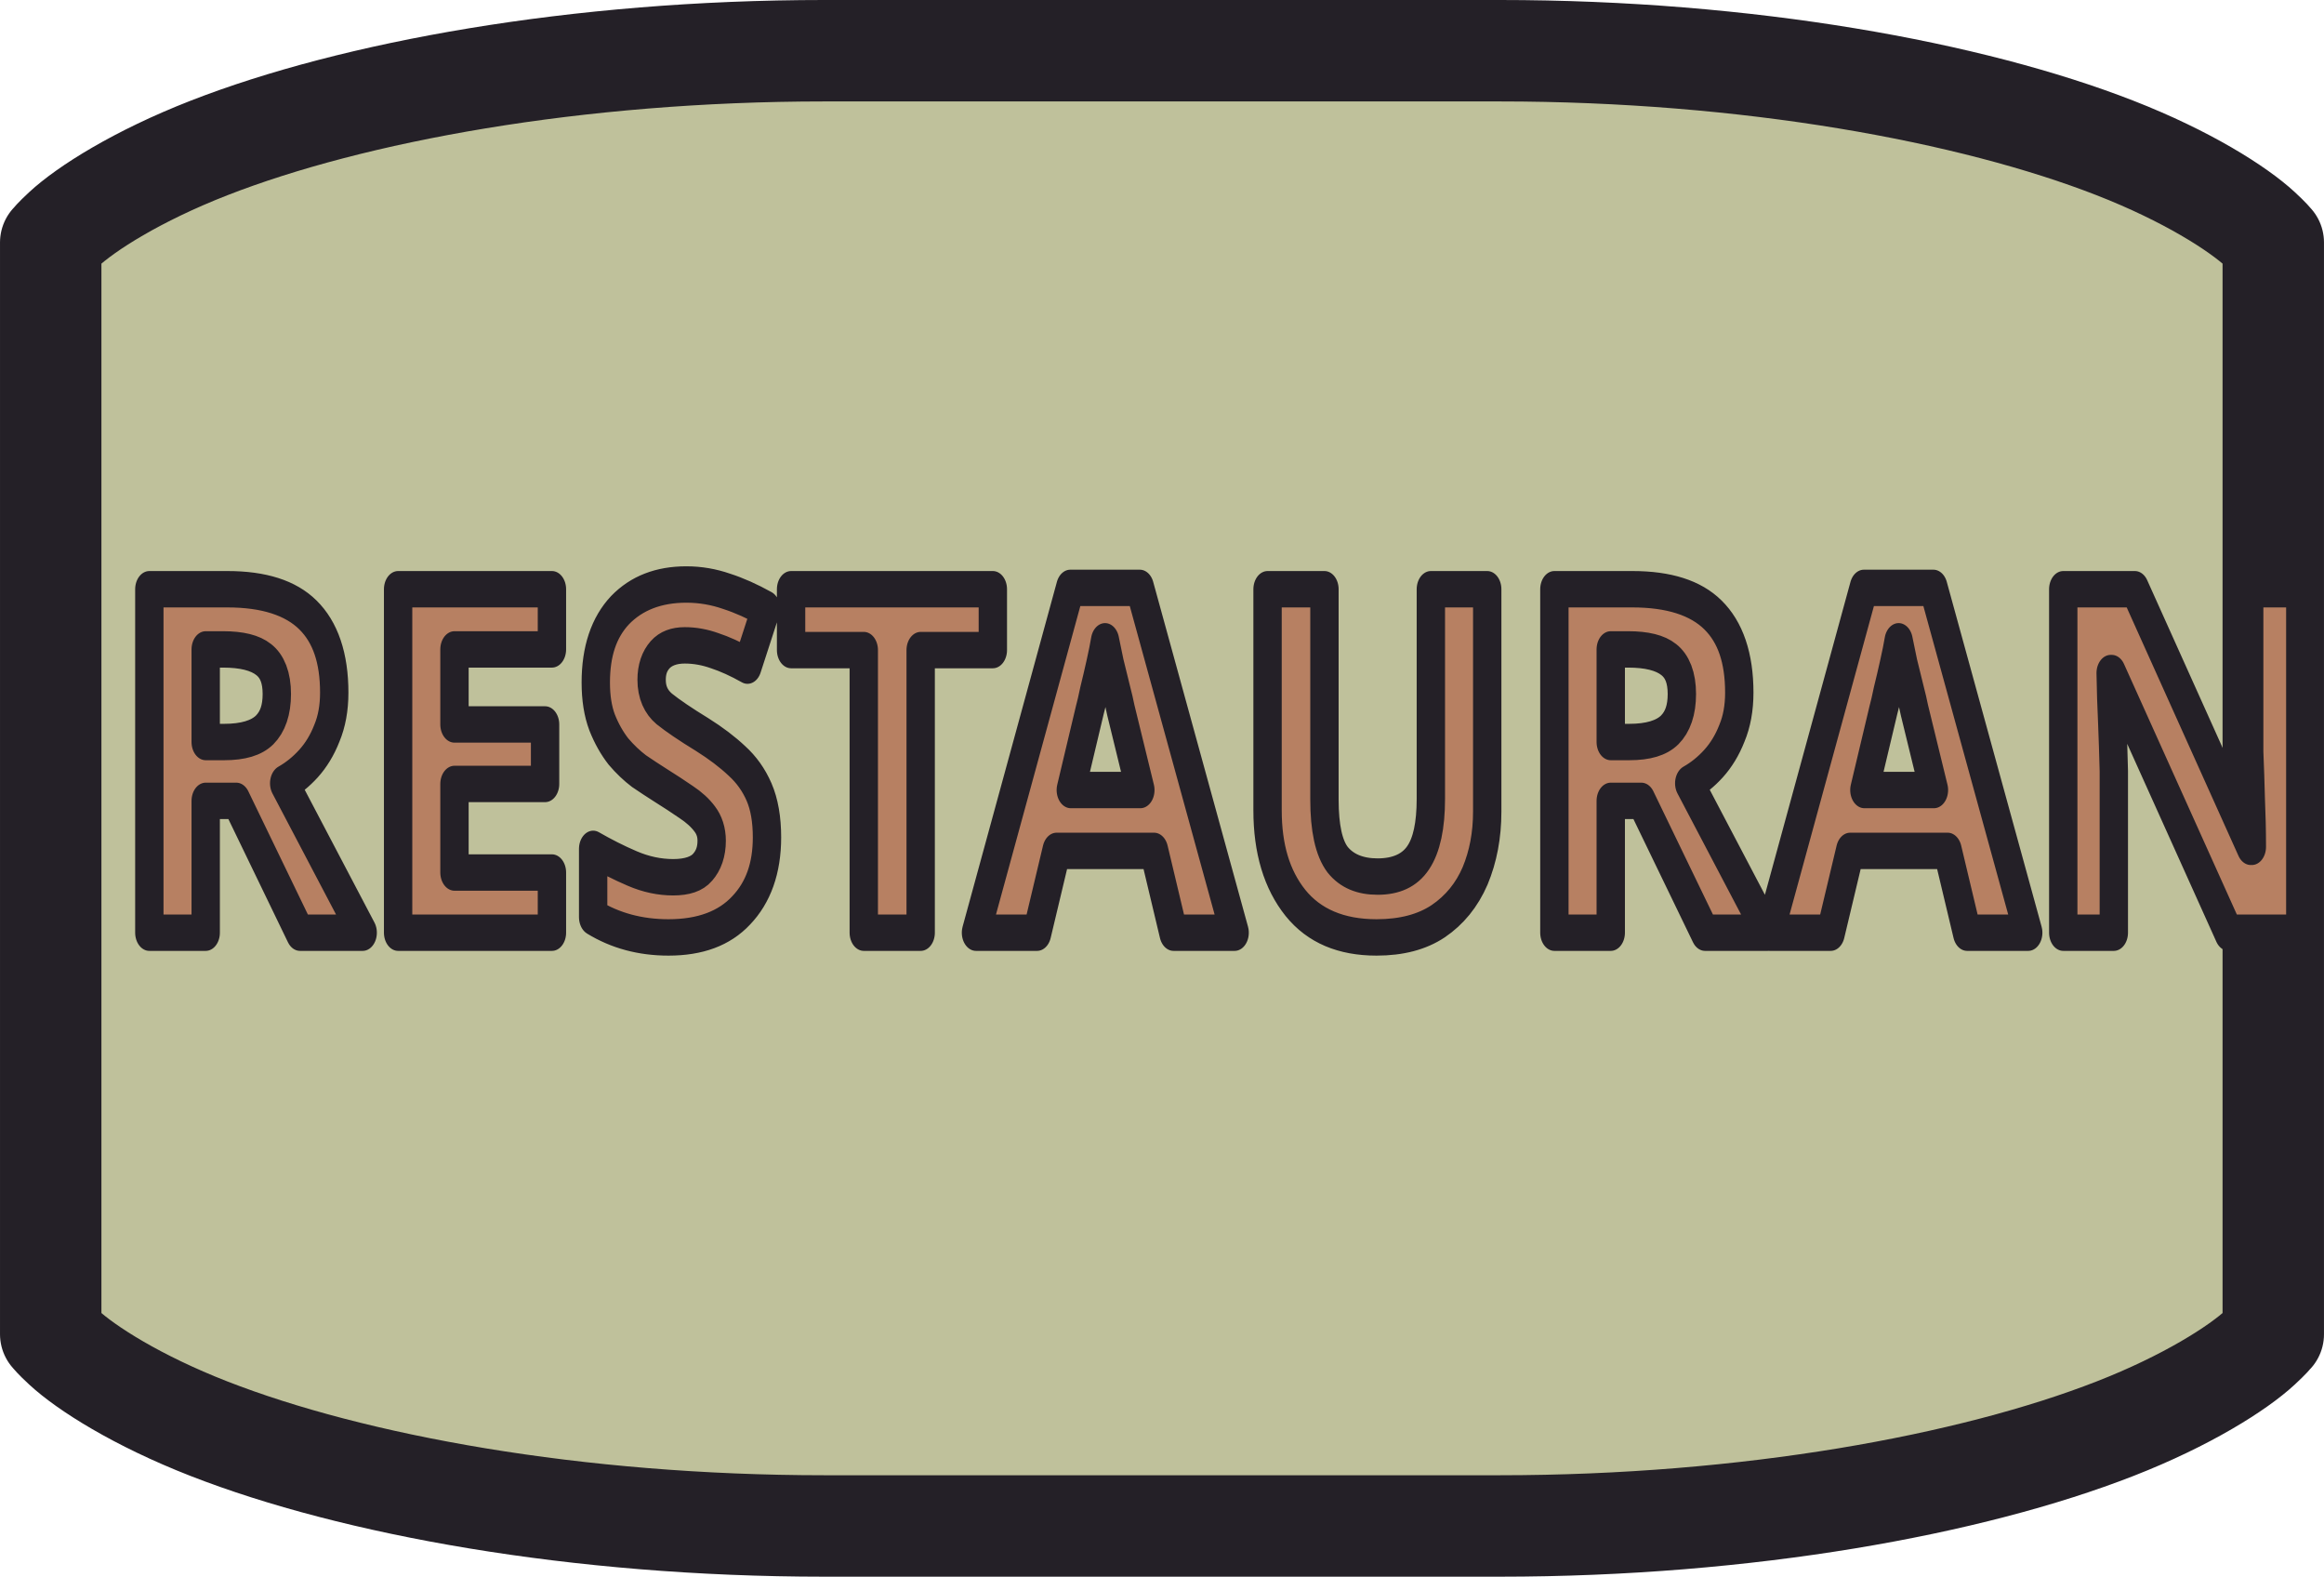
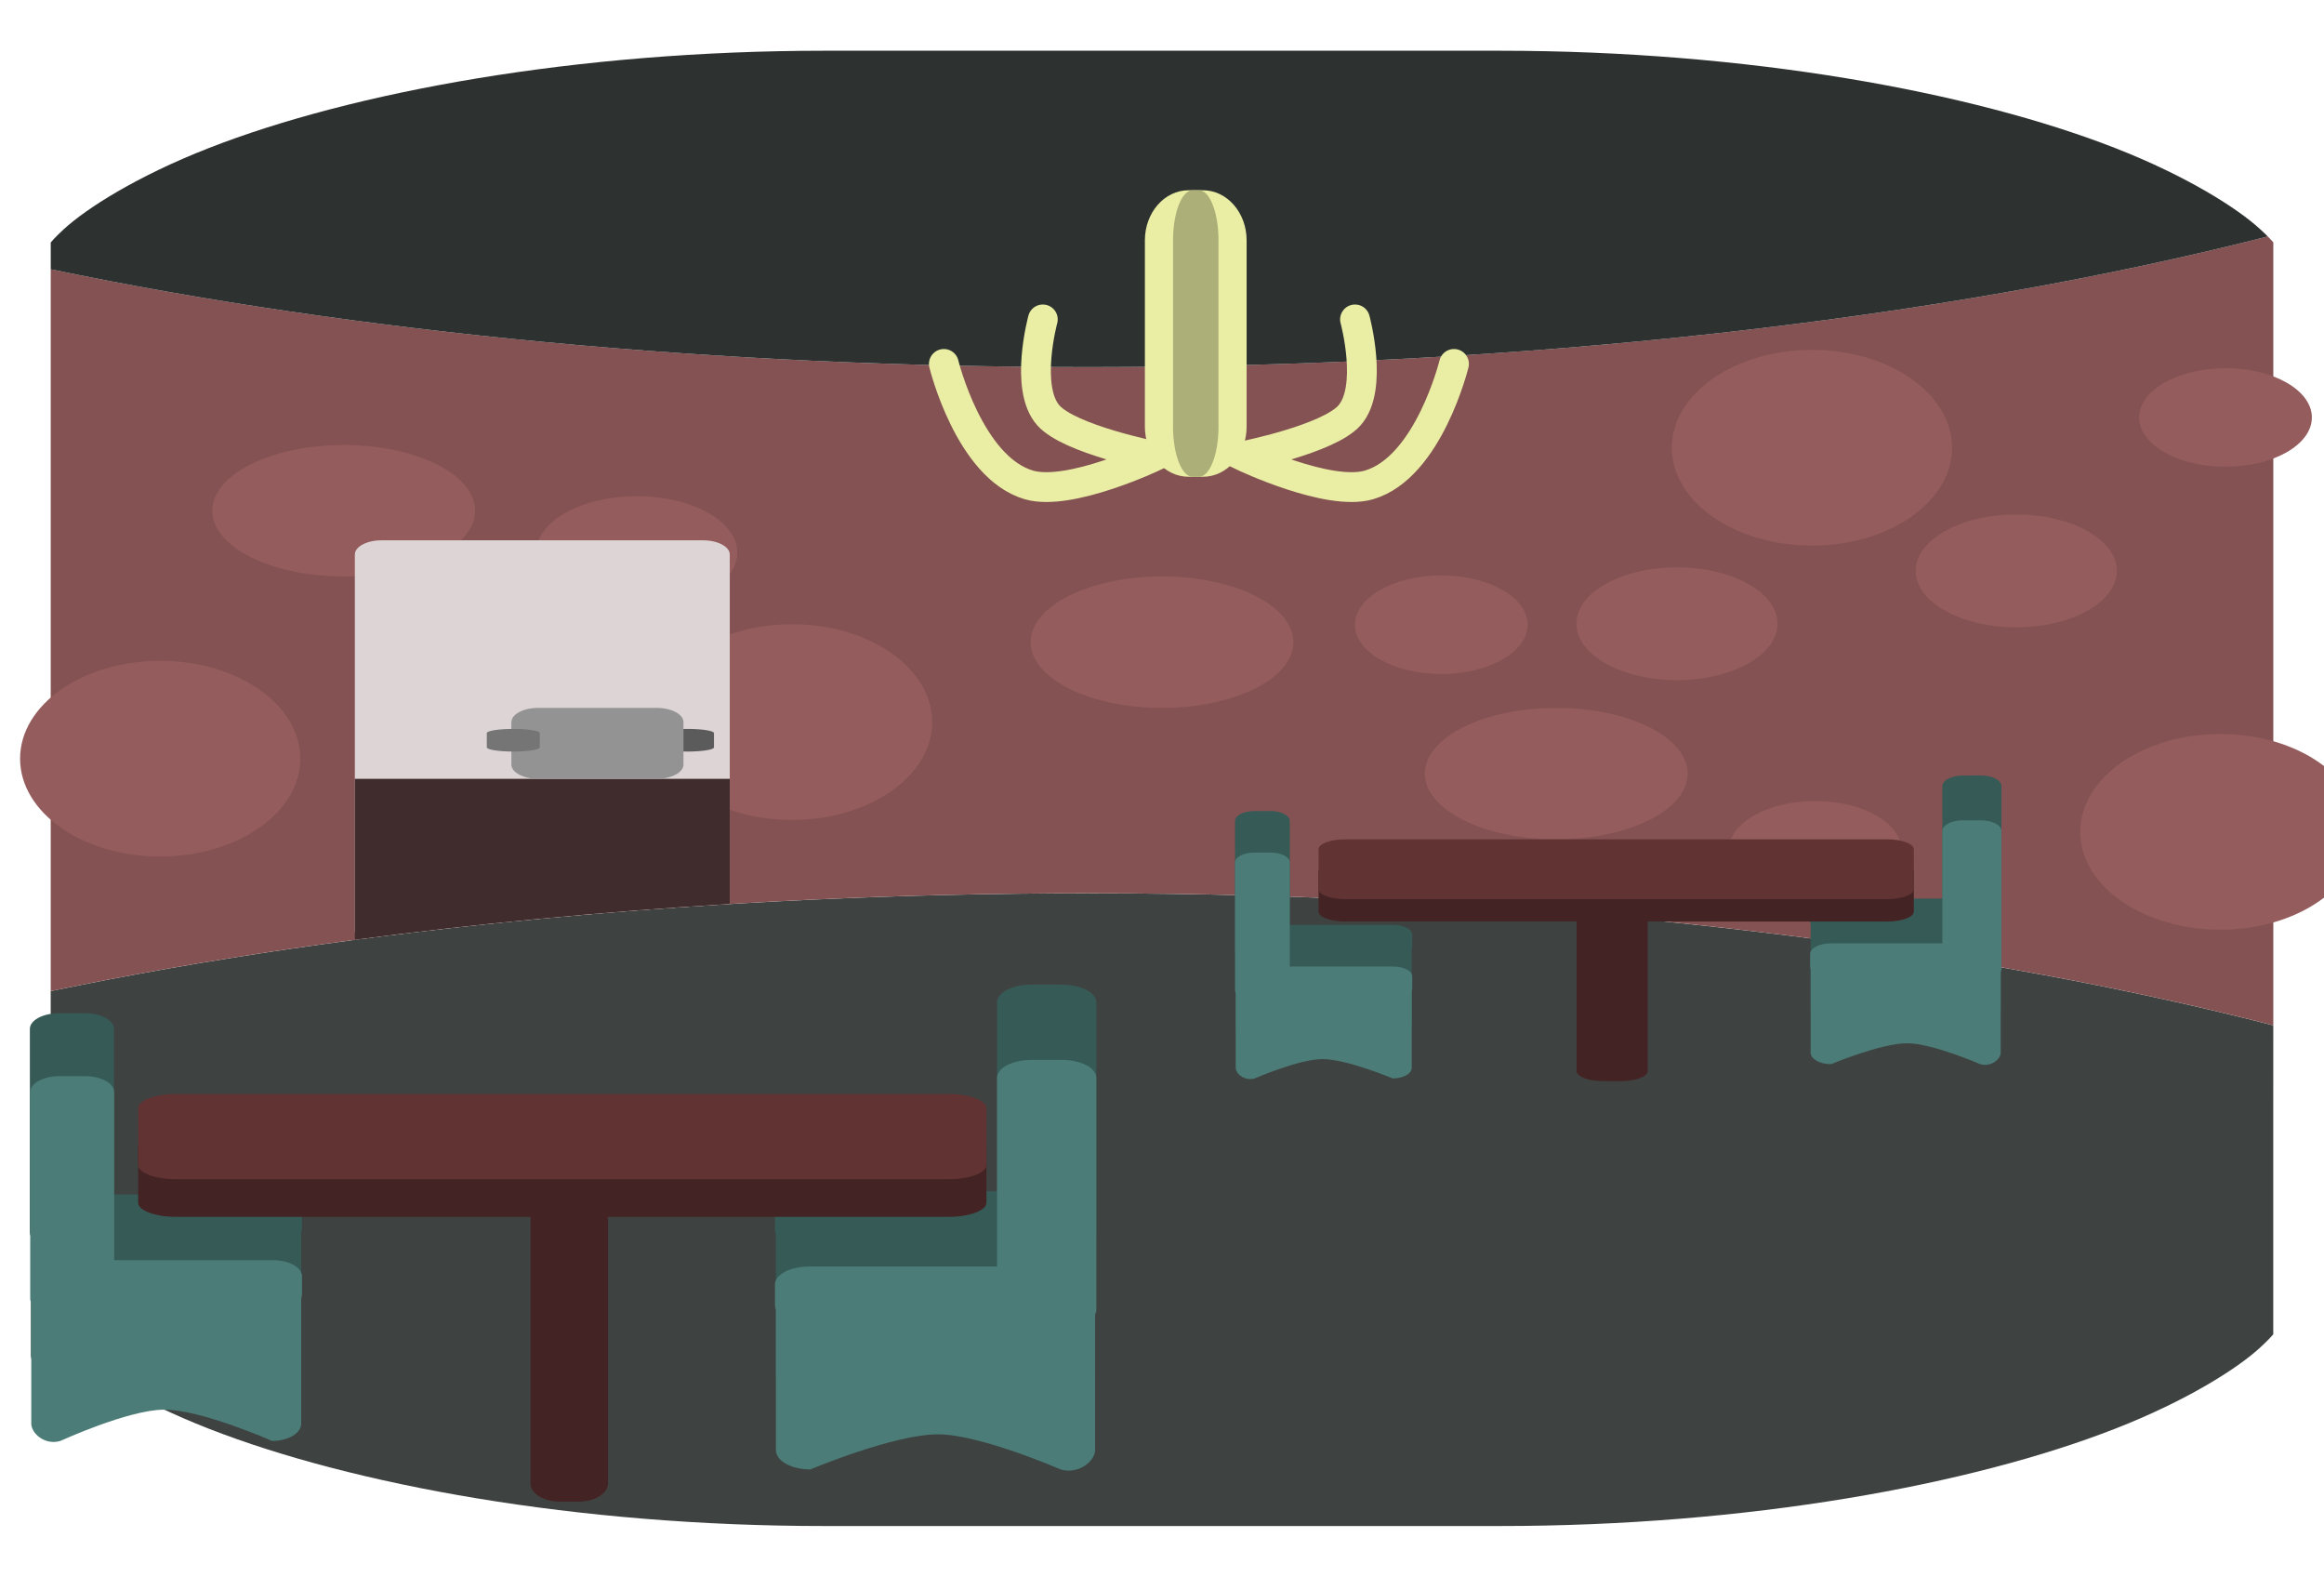
- <svg xmlns="http://www.w3.org/2000/svg" width="93.59mm" height="63.48mm" viewBox="0 0 93.59 63.48" version="1.1" id="svg1">
+ <svg xmlns="http://www.w3.org/2000/svg" width="93.59mm" height="63.48mm" viewBox="0 0 93.59 63.48" version="1.1" id="svg1" xml:space="preserve">
  <defs id="defs1">
-     <rect x="56.866" y="57.718" width="62.608" height="29.444" id="rect3" />
+     <rect x="56.866" y="57.718" width="52.465" height="20.741" id="rect3" />
  </defs>
  <path id="path19" style="display:none;fill:#a18fd9;stroke:#212532;stroke-width:1.102;stroke-linejoin:round;stroke-miterlimit:8.2;stroke-opacity:0.996" d="m 99.716,69.042 c -3.3e-4,0.683 -4.449,3.142 -5.064,2.8 -0.616,-0.342 -0.612,-5.268 0.005,-5.609 0.617,-0.341 5.06,2.126 5.06,2.809 z" />
-   <g id="layer1" transform="translate(-83.71923,-78.9726)" style="display:inline;fill:#bfc19b;fill-opacity:1">
-     <path id="rect2-5" style="display:inline;fill:#bfc19b;fill-opacity:1;stroke:#242027;stroke-width:4.084;stroke-linecap:round;stroke-linejoin:round;stroke-dasharray:none" d="m 37.543,78.369 c -9.997,0 -18.996,1.657 -24.783,3.916 -2.893,1.129 -4.944,2.435 -5.855,3.279 -0.392,0.363 -0.473,0.478 -0.518,0.525 v 43.955 c 0.044,0.048 0.125,0.162 0.518,0.525 0.912,0.844 2.962,2.15 5.855,3.279 5.787,2.259 14.786,3.916 24.783,3.916 h 27.195 c 9.997,0 18.995,-1.657 24.781,-3.916 2.893,-1.129 4.944,-2.435 5.855,-3.279 0.392,-0.363 0.473,-0.476 0.518,-0.523 V 86.088 C 95.848,86.04 95.767,85.927 95.375,85.564 94.463,84.72 92.413,83.414 89.52,82.285 83.733,80.026 74.736,78.369 64.738,78.369 Z" transform="translate(79.37451,2.645462)" />
-     <text xml:space="preserve" transform="matrix(1.357688,0,0,1.742101,10.30328,-1.830383)" id="text3" style="font-style:normal;font-variant:normal;font-weight:bold;font-stretch:normal;font-size:11.113px;font-family:'Bauhaus 93';-inkscape-font-specification:'Bauhaus 93 Bold';text-align:center;letter-spacing:0.045px;writing-mode:lr-tb;direction:ltr;white-space:pre;shape-inside:url(#rect3);shape-padding:0.005;display:inline;fill:#b78062;fill-opacity:1;stroke:#242027;stroke-width:0.841;stroke-linecap:round;stroke-linejoin:round;stroke-dasharray:none;stroke-opacity:1" x="23.524" y="0">
-       <tspan x="57.505" y="67.938" id="tspan1">RESTAURANT</tspan>
-     </text>
+   <g id="layer1" transform="translate(-83.71923,-78.9726)" style="display:inline">
+     <path d="m 175.267,120.254 a 74.012,22.563 0 0 0 -47.725,-5.317 74.012,22.563 0 0 0 -41.781,3.939 v 3.292 10.523 c 0.044,0.048 0.125,0.162 0.517,0.526 0.912,0.844 2.962,2.15 5.855,3.279 5.787,2.259 14.786,3.916 24.784,3.916 h 27.195 c 9.997,0 18.995,-1.657 24.781,-3.916 2.893,-1.129 4.944,-2.435 5.855,-3.279 0.392,-0.363 0.473,-0.476 0.518,-0.523 v -8.107 z" style="display:inline;fill:#3e4342;stroke:#a1ae9a;stroke-width:0;stroke-linecap:square;paint-order:fill markers stroke;fill-opacity:1" id="path2" />
+     <path d="m 175.044,88.492 a 74.012,22.563 0 0 1 -47.5,5.26 74.012,22.563 0 0 1 -41.781,-3.939 v -1.079 c -2.79e-4,3.01e-4 -7.57e-4,7.38e-4 -0.001,0.001 v 30.14 a 74.012,22.563 0 0 1 41.781,-3.939 74.012,22.563 0 0 1 47.725,5.317 V 88.733 c -0.03,-0.032 -0.076,-0.094 -0.223,-0.241 z" style="display:inline;fill:#845252;stroke:#476a4b;stroke-width:0;stroke-linecap:round;stroke-linejoin:round;fill-opacity:1" id="path4" />
+     <g id="path14" style="opacity:1">
+       <path style="baseline-shift:baseline;display:inline;overflow:visible;vector-effect:none;fill:#99a169;fill-opacity:0;stroke-linecap:round;paint-order:fill markers stroke;enable-background:accumulate;stop-color:#000000;stop-opacity:1" d="m 162.592,78.455 c 0,0 -5.037,11.832 -9.867,15.698 -6.51,5.21 -16.281,3.141 -23.068,7.947 -4.142,2.934 -5.509,8.909 -9.601,11.921 -2.427,1.786 -6.09,1.103 -8.267,3.205 -3.577,3.453 -3.011,9.448 -5.867,13.508 -1.44,2.048 -4.342,2.948 -5.467,5.165 -2.083,4.105 1.24,9.516 -1.467,13.281 -2.631,3.66 -8.357,3.14 -12.001,5.766 -4.009,2.89 -6.077,8.367 -10.401,10.672 -2.217,1.182 -5.059,-0.127 -7.2,1.211 -3.264,2.04 -3.817,7.059 -6.934,9.345 -8.481,6.223 -29.202,9.842 -29.202,9.842" id="path22" />
+     </g>
+     <path d="m 175.044,88.492 c -0.071,-0.072 -0.166,-0.164 -0.295,-0.282 -0.912,-0.844 -2.962,-2.15 -5.855,-3.279 -5.786,-2.259 -14.783,-3.916 -24.781,-3.916 h -27.195 c -9.997,0 -18.997,1.657 -24.784,3.916 -2.893,1.129 -4.943,2.435 -5.855,3.279 -0.39,0.361 -0.472,0.476 -0.516,0.525 v 1.079 a 74.012,22.563 0 0 0 41.781,3.939 74.012,22.563 0 0 0 47.5,-5.26 z" style="display:inline;fill:#2d3231;stroke:#a1ae9a;stroke-width:0;stroke-linecap:square;paint-order:fill markers stroke;fill-opacity:1" id="path5" />
+     <ellipse style="fill:#945c5c;fill-opacity:1;stroke:#476a4b;stroke-width:0;stroke-linecap:square;paint-order:fill markers stroke" id="path6" cx="130.515" cy="104.827" rx="5.292" ry="2.646" />
+     <ellipse style="fill:#945c5c;fill-opacity:1;stroke:#476a4b;stroke-width:0;stroke-linecap:square;paint-order:fill markers stroke" id="ellipse6" cx="146.39" cy="110.119" rx="5.292" ry="2.646" />
+     <ellipse style="fill:#945c5c;fill-opacity:1;stroke:#476a4b;stroke-width:0;stroke-linecap:square;paint-order:fill markers stroke" id="ellipse7" cx="97.561" cy="99.535" rx="5.292" ry="2.646" />
+     <ellipse style="fill:#945c5c;fill-opacity:1;stroke:#476a4b;stroke-width:0;stroke-linecap:square;paint-order:fill markers stroke" id="ellipse8" cx="105.188" cy="106.334" rx="3.478" ry="1.984" />
+     <ellipse style="fill:#945c5c;fill-opacity:1;stroke:#476a4b;stroke-width:0;stroke-linecap:square;paint-order:fill markers stroke" id="ellipse9" cx="141.761" cy="104.125" rx="3.478" ry="1.984" />
+     <ellipse style="fill:#945c5c;fill-opacity:1;stroke:#476a4b;stroke-width:0;stroke-linecap:square;paint-order:fill markers stroke" id="ellipse10" cx="156.816" cy="113.207" rx="3.478" ry="1.984" />
+     <ellipse style="fill:#945c5c;fill-opacity:1;stroke:#476a4b;stroke-width:0;stroke-linecap:square;paint-order:fill markers stroke" id="ellipse11" cx="173.343" cy="95.78" rx="3.478" ry="1.984" />
+     <ellipse style="fill:#945c5c;fill-opacity:1;stroke:#476a4b;stroke-width:0;stroke-linecap:square;paint-order:fill markers stroke" id="ellipse12" cx="164.916" cy="101.957" rx="4.051" ry="2.271" />
+     <ellipse style="fill:#945c5c;fill-opacity:1;stroke:#476a4b;stroke-width:0;stroke-linecap:square;paint-order:fill markers stroke" id="ellipse13" cx="151.252" cy="104.084" rx="4.051" ry="2.271" />
+     <ellipse style="fill:#945c5c;fill-opacity:1;stroke:#476a4b;stroke-width:0;stroke-linecap:square;paint-order:fill markers stroke" id="ellipse14" cx="109.361" cy="101.221" rx="4.051" ry="2.271" />
+     <ellipse style="fill:#945c5c;fill-opacity:1;stroke:#476a4b;stroke-width:0;stroke-linecap:square;paint-order:fill markers stroke" id="ellipse15" cx="115.616" cy="108.044" rx="5.642" ry="3.94" />
+     <ellipse style="fill:#945c5c;fill-opacity:1;stroke:#476a4b;stroke-width:0;stroke-linecap:square;paint-order:fill markers stroke" id="ellipse16" cx="156.689" cy="96.999" rx="5.642" ry="3.94" />
+     <ellipse style="fill:#945c5c;fill-opacity:1;stroke:#476a4b;stroke-width:0;stroke-linecap:square;paint-order:fill markers stroke" id="ellipse17" cx="173.134" cy="112.463" rx="5.642" ry="3.94" />
+     <path d="m 99.088,100.726 c -0.598,0 -1.079,0.256 -1.079,0.574 v 15.168 c 0,0.118 0.067,0.228 0.181,0.319 a 74.012,22.563 0 0 1 14.918,-1.417 v -14.07 c 0,-0.318 -0.481,-0.574 -1.079,-0.574 z" style="display:inline;fill:#ddd5d5;stroke:#476a4b;stroke-width:0;stroke-linecap:square;paint-order:fill markers stroke;fill-opacity:1" id="path31" />
+     <path d="m 98.009,110.329 v 6.481 a 74.012,22.563 0 0 1 15.1,-1.441 v -5.04 z" style="display:inline;fill:#402c2c;stroke:#476a4b;stroke-width:0;stroke-linecap:square;paint-order:fill markers stroke;fill-opacity:1" id="path32" />
+     <ellipse style="fill:#945c5c;fill-opacity:1;stroke:#476a4b;stroke-width:0;stroke-linecap:square;paint-order:fill markers stroke" id="ellipse18" cx="90.17" cy="109.517" rx="5.642" ry="3.94" />
+     <path id="path37" style="display:inline;fill:#365a56;fill-opacity:1;stroke:#476a4b;stroke-width:0;stroke-linecap:square;paint-order:fill markers stroke" d="m 162.765,110.196 c -0.458,0 -0.826,0.191 -0.826,0.429 v 4.524 h -4.498 c -0.458,0 -0.826,0.191 -0.826,0.428 v 0.499 c 0,0.034 0.008,0.067 0.022,0.099 v 3.373 c 0,0.257 0.369,0.464 0.826,0.464 0,0 2.014,-0.848 3.072,-0.842 1.012,0.006 2.929,0.842 2.929,0.842 0.442,0.127 0.826,-0.207 0.826,-0.464 v -3.252 c 0.019,-0.036 0.029,-0.074 0.029,-0.114 v -5.558 c 0,-0.237 -0.369,-0.429 -0.826,-0.429 z" />
+     <path id="path39" style="display:inline;fill:#365a56;fill-opacity:1;stroke:#476a4b;stroke-width:0;stroke-linecap:square;paint-order:fill markers stroke" d="m 134.895,111.627 c 0.424,0 0.765,0.177 0.765,0.397 v 4.191 h 4.166 c 0.424,0 0.765,0.177 0.765,0.397 v 0.463 c 0,0.032 -0.007,0.062 -0.021,0.092 v 3.124 c 0,0.238 -0.341,0.429 -0.765,0.429 0,0 -1.866,-0.786 -2.846,-0.78 -0.937,0.006 -2.713,0.78 -2.713,0.78 -0.409,0.118 -0.765,-0.192 -0.765,-0.429 v -3.012 c -0.018,-0.034 -0.027,-0.069 -0.027,-0.106 v -5.148 c 0,-0.22 0.341,-0.397 0.765,-0.397 z" />
+     <rect style="fill:#432323;fill-opacity:1;stroke:#476a4b;stroke-width:0;stroke-linecap:square;paint-order:fill markers stroke" id="rect18" width="23.973" height="2.41" x="136.819" y="113.664" rx="1.079" ry="0.4" />
+     <rect style="fill:#432323;fill-opacity:1;stroke:#476a4b;stroke-width:0;stroke-linecap:square;paint-order:fill markers stroke" id="rect19" width="2.864" height="6.797" x="147.21" y="115.703" rx="1.079" ry="0.4" />
+     <path id="path36" style="display:inline;fill:#365a56;fill-opacity:1;stroke:#476a4b;stroke-width:0;stroke-linecap:square;paint-order:fill markers stroke" d="m 87.133,119.766 c 0.651,0 1.175,0.282 1.175,0.632 v 6.666 h 6.397 c 0.651,0 1.175,0.281 1.175,0.631 v 0.736 c 0,0.05 -0.011,0.099 -0.031,0.146 v 4.969 c 0,0.378 -0.524,0.683 -1.175,0.683 0,0 -2.865,-1.25 -4.37,-1.24 -1.439,0.01 -4.165,1.24 -4.165,1.24 -0.628,0.187 -1.175,-0.305 -1.175,-0.683 v -4.791 c -0.027,-0.053 -0.042,-0.11 -0.042,-0.168 v -8.189 c 0,-0.35 0.524,-0.632 1.175,-0.632 z" />
+     <g id="g26" transform="matrix(1.087551,0,0,1.209209,-57.89941,-9.998571)" style="stroke-width:0.872">
+       <rect style="fill:#4b7c77;fill-opacity:1;stroke:#476a4b;stroke-width:0;stroke-linecap:square;paint-order:fill markers stroke" id="rect25" width="3.109" height="7.936" x="131.337" y="109.409" rx="1.079" ry="0.53" />
+       <rect style="fill:#4b7c77;fill-opacity:1;stroke:#476a4b;stroke-width:0;stroke-linecap:square;paint-order:fill markers stroke" id="rect26" width="10.009" height="1.678" x="131.391" y="115.536" rx="1.079" ry="0.53" />
+       <path id="path26" style="fill:#4b7c77;stroke:#476a4b;stroke-width:0;stroke-linecap:square;paint-order:fill markers stroke" d="m 132.455,116.081 h 7.837 c 0.598,0 1.079,0.256 1.079,0.574 v 4.325 c 0,0.318 -0.481,0.574 -1.079,0.574 0,0 -2.63,-1.05 -4.012,-1.041 -1.321,0.008 -3.825,1.041 -3.825,1.041 -0.577,0.157 -1.079,-0.256 -1.079,-0.574 v -4.325 c 0,-0.318 0.481,-0.574 1.079,-0.574 z" />
+     </g>
+     <path id="rect35" style="display:inline;fill:#365a56;fill-opacity:1;stroke:#476a4b;stroke-width:0;stroke-linecap:square;paint-order:fill markers stroke" d="m 125.259,118.614 c -0.769,0 -1.388,0.321 -1.388,0.72 v 7.599 h -7.555 c -0.769,0 -1.388,0.321 -1.388,0.72 v 0.839 c 0,0.058 0.013,0.113 0.037,0.167 v 5.665 c 0,0.431 0.619,0.779 1.388,0.779 0,0 3.383,-1.425 5.16,-1.414 1.699,0.011 4.919,1.414 4.919,1.414 0.742,0.213 1.388,-0.347 1.388,-0.779 v -5.462 c 0.032,-0.061 0.05,-0.125 0.05,-0.191 v -9.335 c 0,-0.399 -0.619,-0.72 -1.388,-0.72 z" />
+     <rect style="fill:#432323;fill-opacity:1;stroke:#476a4b;stroke-width:0;stroke-linecap:square;paint-order:fill markers stroke" id="rect27" width="34.162" height="3.434" x="-123.445" y="124.531" rx="1.538" ry="0.571" transform="scale(-1,1)" />
+     <g id="g29" transform="matrix(-1.286059,0,0,1.3576,296.7769,-26.88819)" style="stroke-width:0.757">
+       <rect style="fill:#4b7c77;fill-opacity:1;stroke:#476a4b;stroke-width:0;stroke-linecap:square;paint-order:fill markers stroke" id="rect28" width="3.109" height="7.936" x="131.337" y="109.409" rx="1.079" ry="0.53" />
+       <rect style="fill:#4b7c77;fill-opacity:1;stroke:#476a4b;stroke-width:0;stroke-linecap:square;paint-order:fill markers stroke" id="rect29" width="10.009" height="1.678" x="131.391" y="115.536" rx="1.079" ry="0.53" />
+       <path id="path29" style="fill:#4b7c77;stroke:#476a4b;stroke-width:0;stroke-linecap:square;paint-order:fill markers stroke" d="m 132.455,116.081 h 7.837 c 0.598,0 1.079,0.256 1.079,0.574 v 4.325 c 0,0.318 -0.481,0.574 -1.079,0.574 0,0 -2.63,-1.05 -4.012,-1.041 -1.321,0.008 -3.825,1.041 -3.825,1.041 -0.577,0.157 -1.079,-0.256 -1.079,-0.574 v -4.325 c 0,-0.318 0.481,-0.574 1.079,-0.574 z" />
+     </g>
+     <rect style="fill:#432323;fill-opacity:1;stroke:#476a4b;stroke-width:0;stroke-linecap:square;paint-order:fill markers stroke" id="rect30" width="3.12" height="12.398" x="-108.202" y="127.031" rx="1.176" ry="0.73" transform="scale(-1,1)" />
+     <rect style="fill:#5b5b5b;fill-opacity:1;stroke:#476a4b;stroke-width:0;stroke-linecap:square;paint-order:fill markers stroke" id="rect34" width="2.135" height="0.912" x="110.337" y="108.319" rx="1.079" ry="0.169" />
+     <rect style="fill:#939393;fill-opacity:1;stroke:#476a4b;stroke-width:0;stroke-linecap:square;paint-order:fill markers stroke" id="rect32" width="6.931" height="2.856" x="104.313" y="107.473" rx="1.079" ry="0.574" />
+     <rect style="fill:#757575;fill-opacity:1;stroke:#476a4b;stroke-width:0;stroke-linecap:square;paint-order:fill markers stroke" id="rect33" width="2.135" height="0.912" x="103.323" y="108.319" rx="1.079" ry="0.169" />
+     <g id="g38" transform="matrix(-0.765707,0,0,0.8083022,264.8853,23.56473)" style="stroke-width:1.271">
+       <rect style="fill:#4b7c77;fill-opacity:1;stroke:#476a4b;stroke-width:0;stroke-linecap:square;paint-order:fill markers stroke" id="rect37" width="3.109" height="7.936" x="131.337" y="109.409" rx="1.079" ry="0.53" />
+       <rect style="fill:#4b7c77;fill-opacity:1;stroke:#476a4b;stroke-width:0;stroke-linecap:square;paint-order:fill markers stroke" id="rect38" width="10.009" height="1.678" x="131.391" y="115.536" rx="1.079" ry="0.53" />
+       <path id="path38" style="fill:#4b7c77;stroke:#476a4b;stroke-width:0;stroke-linecap:square;paint-order:fill markers stroke" d="m 132.455,116.081 h 7.837 c 0.598,0 1.079,0.256 1.079,0.574 v 4.325 c 0,0.318 -0.481,0.574 -1.079,0.574 0,0 -2.63,-1.05 -4.012,-1.041 -1.321,0.008 -3.825,1.041 -3.825,1.041 -0.577,0.157 -1.079,-0.256 -1.079,-0.574 v -4.325 c 0,-0.318 0.481,-0.574 1.079,-0.574 z" />
+     </g>
+     <g id="g40" transform="matrix(0.7092369,0,0,0.7486908,40.30601,31.38548)" style="stroke-width:1.372">
+       <rect style="fill:#4b7c77;fill-opacity:1;stroke:#476a4b;stroke-width:0;stroke-linecap:square;paint-order:fill markers stroke" id="rect39" width="3.109" height="7.936" x="131.337" y="109.409" rx="1.079" ry="0.53" />
+       <rect style="fill:#4b7c77;fill-opacity:1;stroke:#476a4b;stroke-width:0;stroke-linecap:square;paint-order:fill markers stroke" id="rect40" width="10.009" height="1.678" x="131.391" y="115.536" rx="1.079" ry="0.53" />
+       <path id="path40" style="fill:#4b7c77;stroke:#476a4b;stroke-width:0;stroke-linecap:square;paint-order:fill markers stroke" d="m 132.455,116.081 h 7.837 c 0.598,0 1.079,0.256 1.079,0.574 v 4.325 c 0,0.318 -0.481,0.574 -1.079,0.574 0,0 -2.63,-1.05 -4.012,-1.041 -1.321,0.008 -3.825,1.041 -3.825,1.041 -0.577,0.157 -1.079,-0.256 -1.079,-0.574 v -4.325 c 0,-0.318 0.481,-0.574 1.079,-0.574 z" />
+     </g>
+     <rect style="fill:#613333;fill-opacity:1;stroke:#476a4b;stroke-width:0;stroke-linecap:square;paint-order:fill markers stroke" id="rect41" width="34.162" height="3.434" x="-123.445" y="123.017" rx="1.538" ry="0.571" transform="scale(-1,1)" />
+     <rect style="fill:#613333;fill-opacity:1;stroke:#476a4b;stroke-width:0;stroke-linecap:square;paint-order:fill markers stroke" id="rect42" width="23.973" height="2.41" x="136.819" y="112.764" rx="1.079" ry="0.4" />
+     <rect style="fill:#eaeea4;fill-opacity:1;stroke:#476a4b;stroke-width:0;stroke-linecap:square;paint-order:fill markers stroke" id="rect43" width="4.097" height="11.536" x="129.825" y="86.632" rx="1.76" ry="2.015" />
+     <path style="fill:#acaf78;fill-opacity:0;stroke:#eaeea4;stroke-width:1.2;stroke-linecap:round;stroke-dasharray:none;stroke-opacity:1;paint-order:fill markers stroke" d="m 121.729,93.624 c 0,0 1.02,4.17 3.425,4.872 1.638,0.478 5.064,-1.158 5.064,-1.158 0,0 -3.422,-0.679 -4.278,-1.639 -0.979,-1.098 -0.225,-3.867 -0.225,-3.867" id="path44" />
+     <path style="fill:#acaf78;fill-opacity:0;stroke:#eaeea4;stroke-width:1.2;stroke-linecap:round;stroke-dasharray:none;stroke-opacity:1;paint-order:fill markers stroke" d="m 142.273,93.624 c 0,0 -1.02,4.17 -3.425,4.872 -1.638,0.478 -5.064,-1.158 -5.064,-1.158 0,0 3.422,-0.679 4.278,-1.639 0.979,-1.098 0.225,-3.867 0.225,-3.867" id="path47" />
+     <rect style="fill:#acaf78;fill-opacity:1;stroke:#476a4b;stroke-width:0;stroke-linecap:square;paint-order:fill markers stroke" id="rect44" width="1.831" height="11.536" x="130.959" y="86.632" rx="0.786" ry="2.015" />
  </g>
</svg>
